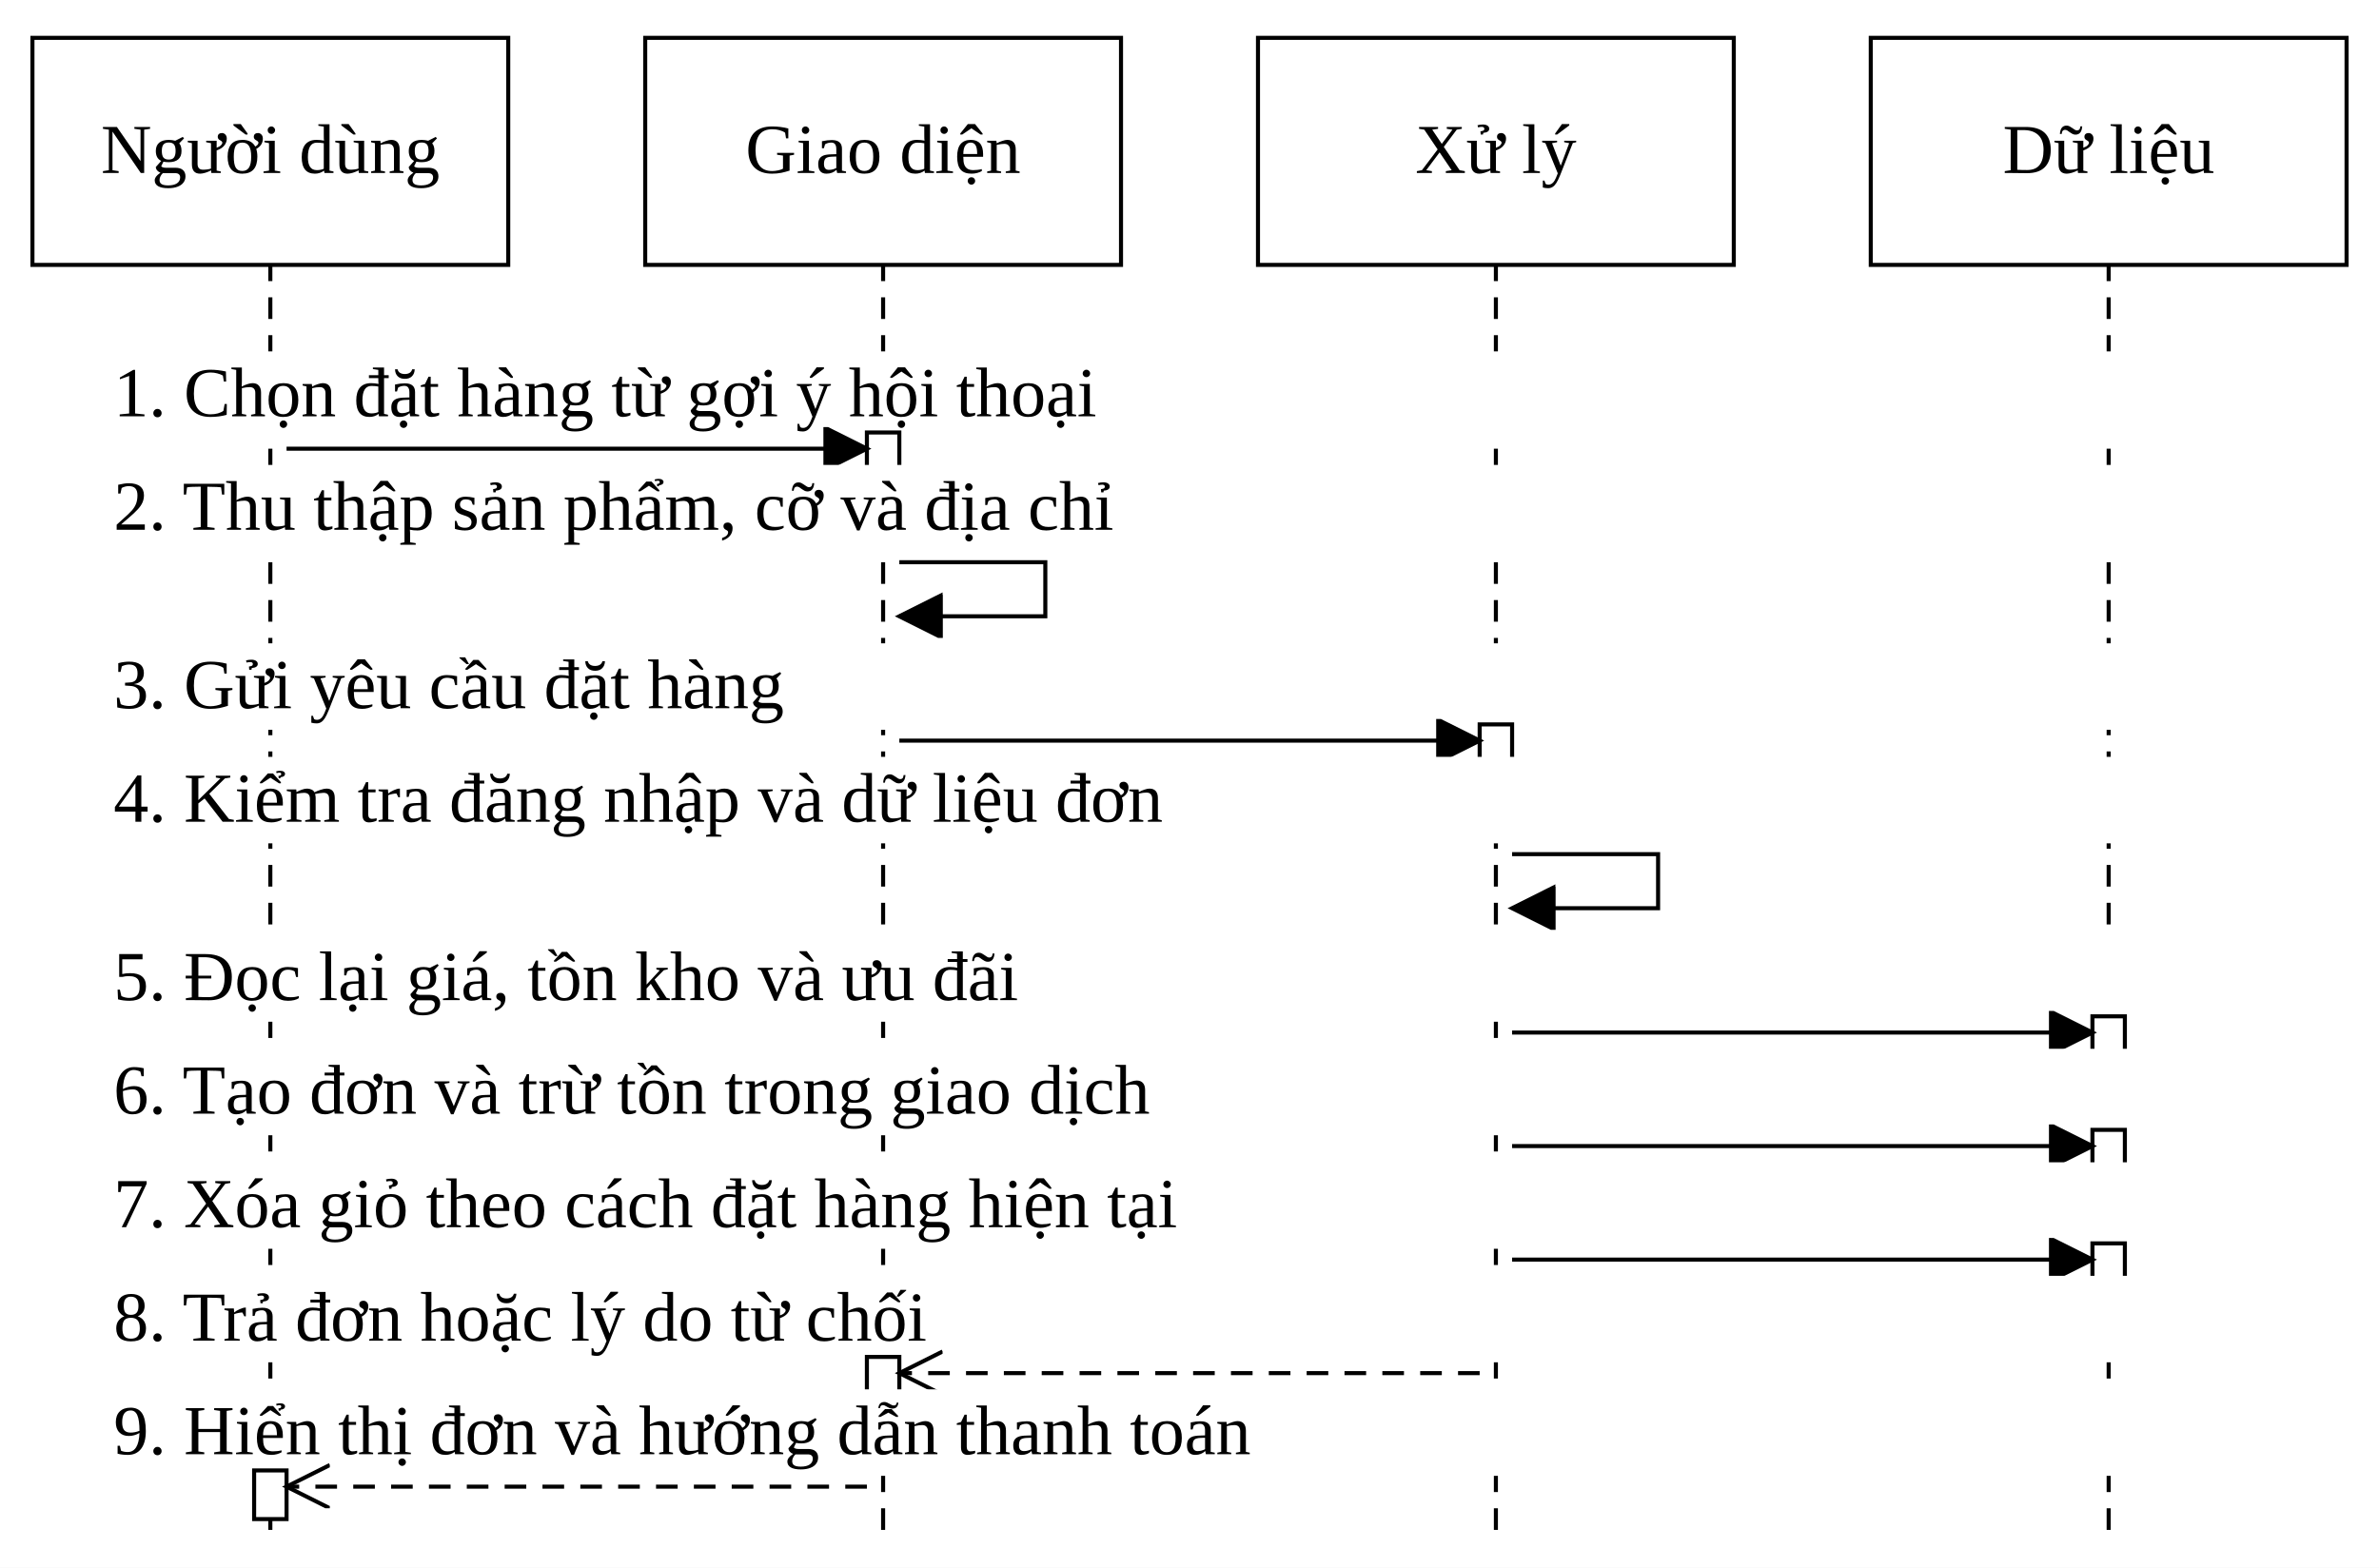
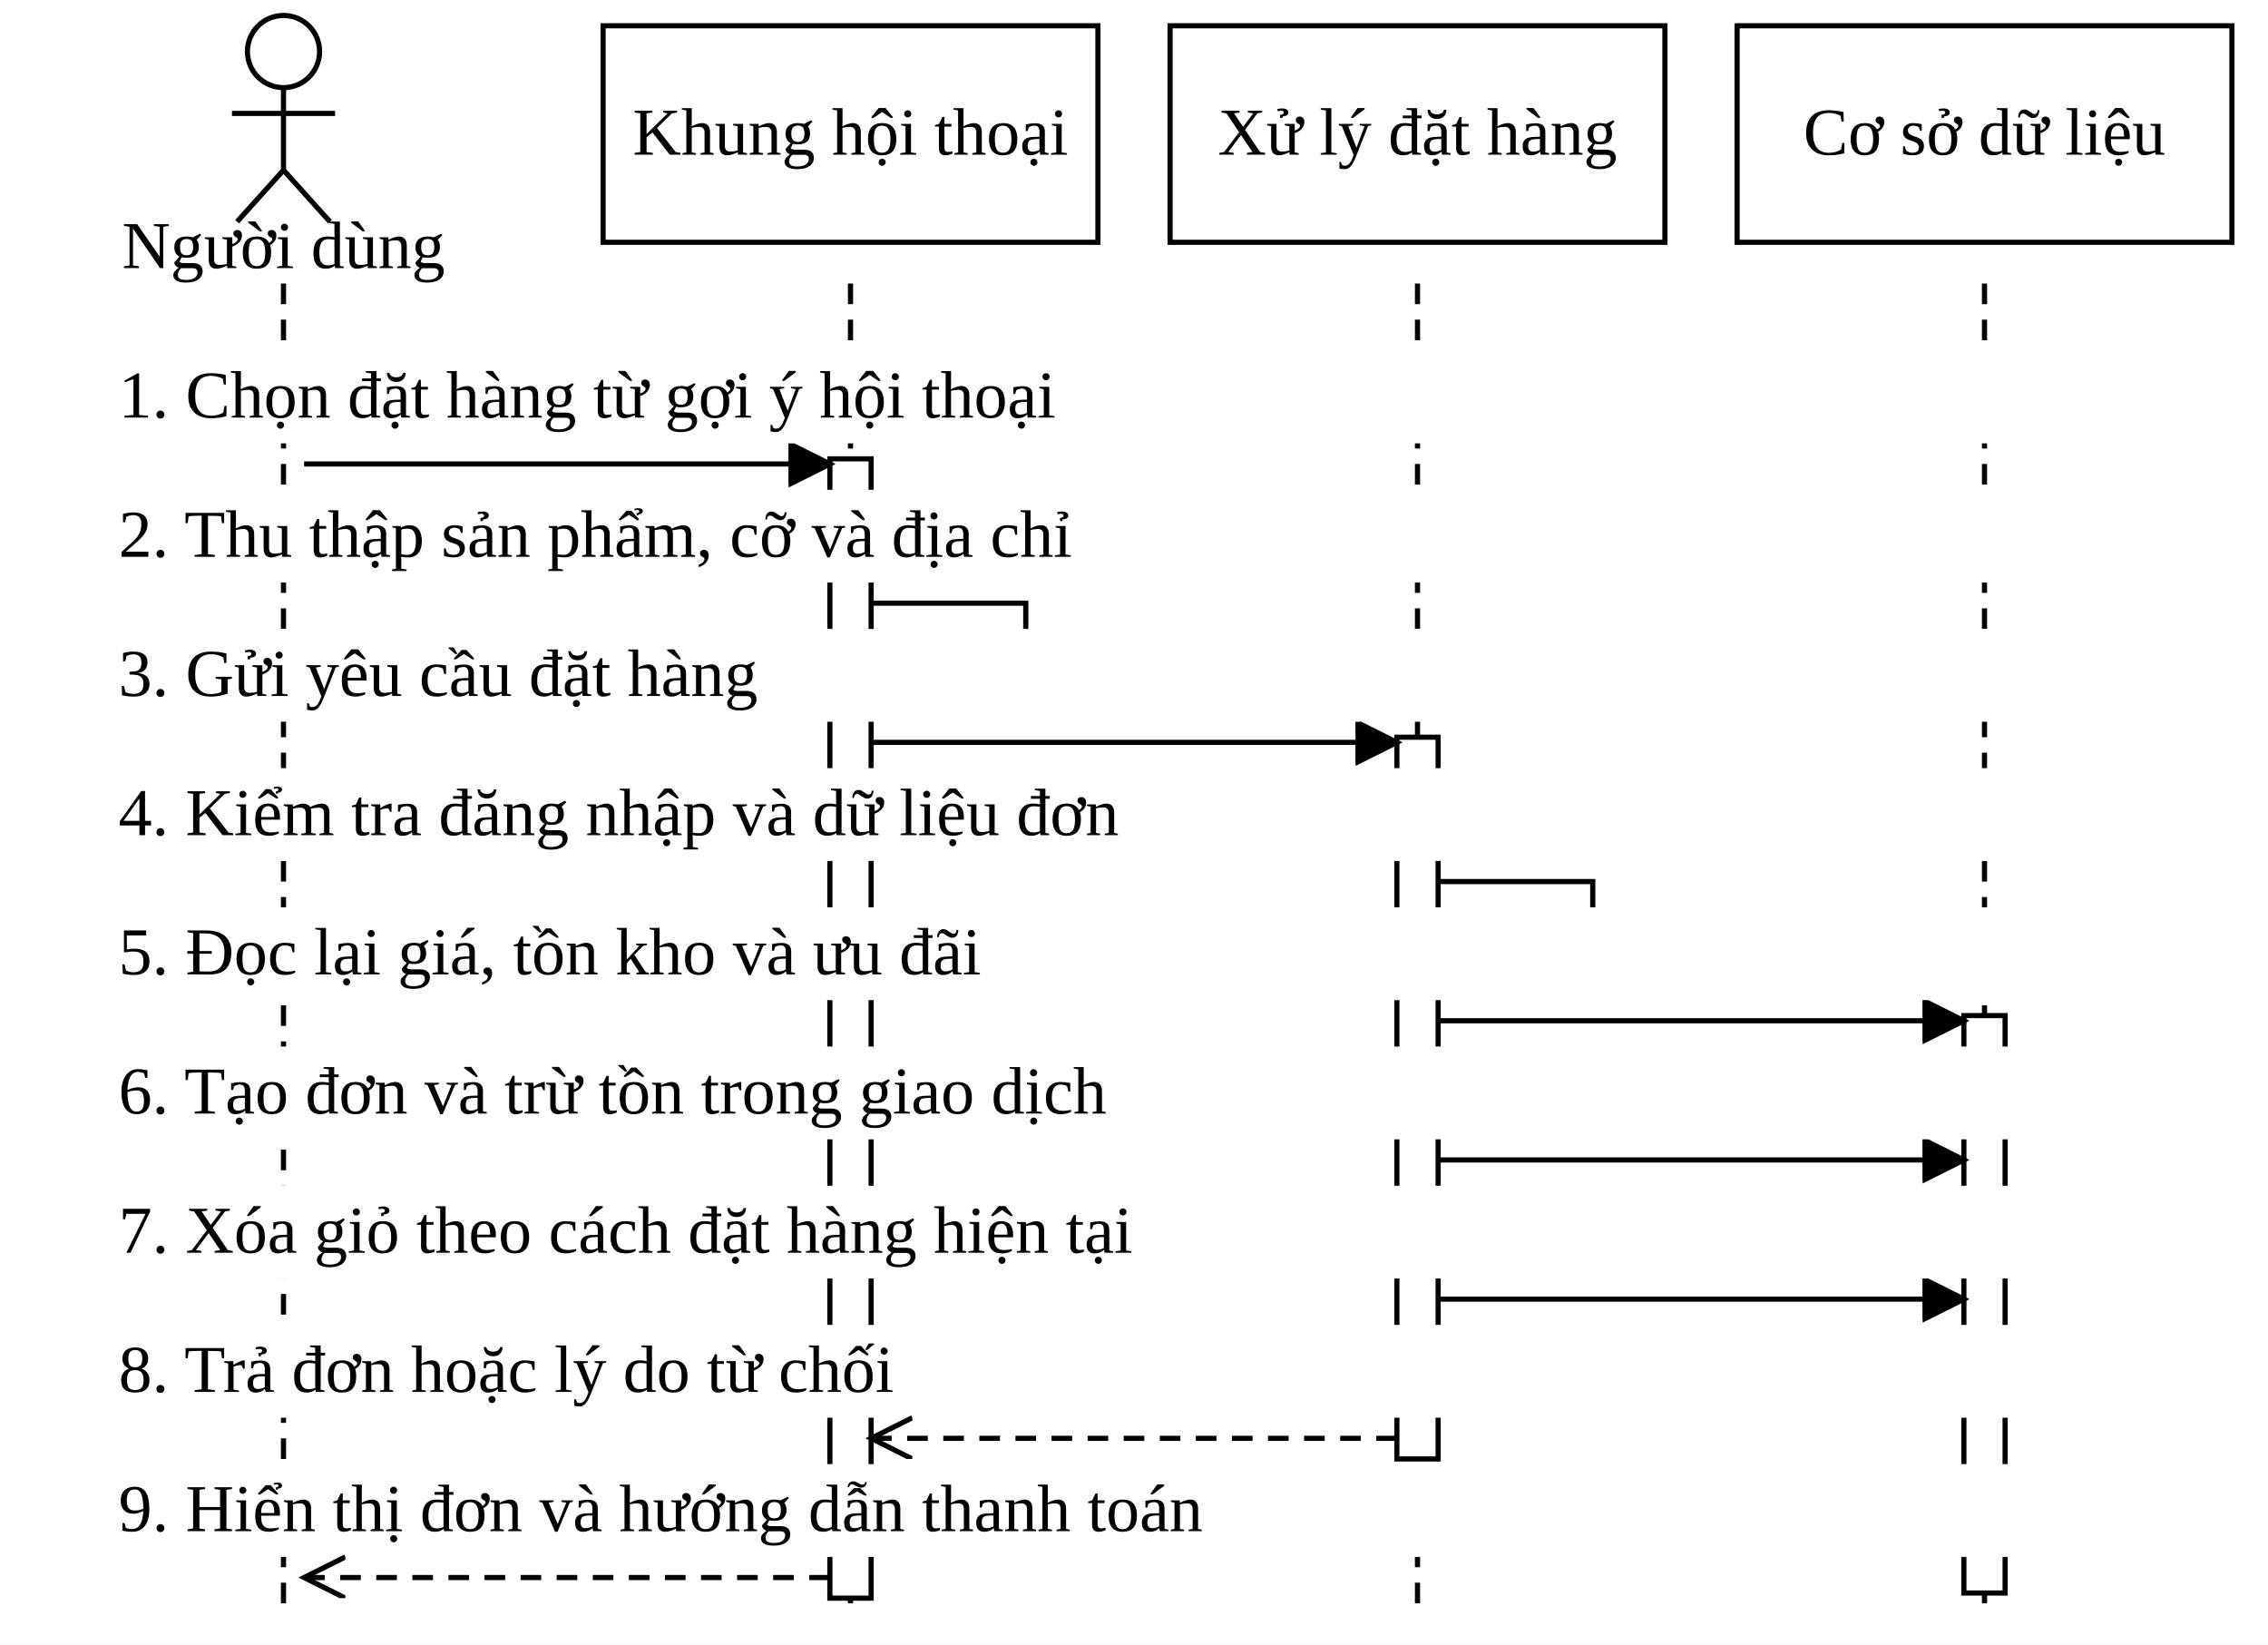
- <svg xmlns="http://www.w3.org/2000/svg" width="440" height="290" viewBox="0 0 440 290">
+ <svg xmlns="http://www.w3.org/2000/svg" width="440" height="319" viewBox="0 0 440 319">
  <rect width="100%" height="100%" fill="white" />
  <defs>
    <marker id="filled" viewBox="0 0 9 9" refX="8" refY="4" markerWidth="9" markerHeight="9" orient="auto" markerUnits="userSpaceOnUse">
-       <path d="M 0 0 L 8 4 L 0 8 Z" fill="black" stroke="black" stroke-width=".75" />
+       <path d="M 0 0 L 8 4 L 0 8 Z" fill="black" stroke="black" stroke-width="1.0" />
    </marker>
    <marker id="open" viewBox="0 0 9 9" refX="8" refY="4" markerWidth="9" markerHeight="9" orient="auto" markerUnits="userSpaceOnUse">
-       <path d="M 0 0 L 8 4 L 0 8" fill="none" stroke="black" stroke-width=".75" />
+       <path d="M 0 0 L 8 4 L 0 8" fill="none" stroke="black" stroke-width="1.0" />
    </marker>
    <marker id="triangle" viewBox="0 0 9 9" refX="8" refY="4" markerWidth="9" markerHeight="9" orient="auto" markerUnits="userSpaceOnUse">
-       <path d="M 0 0 L 8 4 L 0 8 Z" fill="white" stroke="black" stroke-width=".75" />
+       <path d="M 0 0 L 8 4 L 0 8 Z" fill="white" stroke="black" stroke-width="1.0" />
    </marker>
  </defs>
-   <polyline stroke="black" stroke-width=".75" fill="none" stroke-dasharray="4 3" points="50.0,48 50.0,284" />
-   <polyline stroke="black" stroke-width=".75" fill="none" stroke-dasharray="4 3" points="163.333,48 163.333,284" />
-   <polyline stroke="black" stroke-width=".75" fill="none" stroke-dasharray="4 3" points="276.667,48 276.667,284" />
-   <polyline stroke="black" stroke-width=".75" fill="none" stroke-dasharray="4 3" points="390.0,48 390.0,284" />
-   <rect x="16" y="65" width="408" height="16" fill="white" />
-   <text x="21" y="77.0" text-anchor="start" font-family="Times New Roman" font-size="13" font-weight="normal" font-style="normal" fill="black">
-     <tspan x="21" dy="0">1. Chọn đặt hàng từ gợi ý hội thoại</tspan>
+   <polyline stroke="black" stroke-width="1.0" fill="none" stroke-dasharray="4 3" points="55.0,55 55.0,311" />
+   <polyline stroke="black" stroke-width="1.0" fill="none" stroke-dasharray="4 3" points="165.0,55 165.0,311" />
+   <polyline stroke="black" stroke-width="1.0" fill="none" stroke-dasharray="4 3" points="275.0,55 275.0,311" />
+   <polyline stroke="black" stroke-width="1.0" fill="none" stroke-dasharray="4 3" points="385.0,55 385.0,311" />
+   <rect stroke="black" stroke-width="1.0" fill="white" x="271.0" y="143" width="8" height="140" />
+   <rect stroke="black" stroke-width="1.0" fill="white" x="161.0" y="89" width="8" height="221" />
+   <rect stroke="black" stroke-width="1.0" fill="white" x="381.0" y="197" width="8" height="112" />
+   <rect x="18" y="68" width="404" height="18" fill="white" />
+   <text x="23" y="81.0" text-anchor="start" font-family="Times New Roman" font-size="13" font-weight="normal" font-style="normal" fill="black">
+     <tspan x="23" dy="0">1. Chọn đặt hàng từ gợi ý hội thoại</tspan>
  </text>
-   <rect stroke="black" stroke-width=".75" fill="white" x="160.333" y="80" width="6" height="9" />
-   <polyline stroke="black" stroke-width=".75" fill="none" points="53.0,83 160.333,83" marker-end="url(#filled)" />
-   <rect x="16" y="86" width="408" height="16" fill="white" />
-   <text x="21" y="98.0" text-anchor="start" font-family="Times New Roman" font-size="13" font-weight="normal" font-style="normal" fill="black">
-     <tspan x="21" dy="0">2. Thu thập sản phẩm, cỡ và địa chỉ</tspan>
+   <polyline stroke="black" stroke-width="1.0" fill="none" points="59.0,90 161.0,90" marker-end="url(#filled)" />
+   <rect x="18" y="95" width="404" height="18" fill="white" />
+   <text x="23" y="108.0" text-anchor="start" font-family="Times New Roman" font-size="13" font-weight="normal" font-style="normal" fill="black">
+     <tspan x="23" dy="0">2. Thu thập sản phẩm, cỡ và địa chỉ</tspan>
  </text>
-   <polyline stroke="black" stroke-width=".75" fill="none" points="166.333,104 193.333,104 193.333,114 166.333,114" marker-end="url(#filled)" />
-   <rect x="16" y="119" width="408" height="16" fill="white" />
-   <text x="21" y="131.0" text-anchor="start" font-family="Times New Roman" font-size="13" font-weight="normal" font-style="normal" fill="black">
-     <tspan x="21" dy="0">3. Gửi yêu cầu đặt hàng</tspan>
+   <polyline stroke="black" stroke-width="1.0" fill="none" points="169.0,117 199.0,117 199.0,129 170.0,129" marker-end="url(#filled)" />
+   <rect x="18" y="122" width="404" height="18" fill="white" />
+   <text x="23" y="135.0" text-anchor="start" font-family="Times New Roman" font-size="13" font-weight="normal" font-style="normal" fill="black">
+     <tspan x="23" dy="0">3. Gửi yêu cầu đặt hàng</tspan>
  </text>
-   <rect stroke="black" stroke-width=".75" fill="white" x="273.667" y="134" width="6" height="9" />
-   <polyline stroke="black" stroke-width=".75" fill="none" points="166.333,137 273.667,137" marker-end="url(#filled)" />
-   <rect x="16" y="140" width="408" height="16" fill="white" />
-   <text x="21" y="152.0" text-anchor="start" font-family="Times New Roman" font-size="13" font-weight="normal" font-style="normal" fill="black">
-     <tspan x="21" dy="0">4. Kiểm tra đăng nhập và dữ liệu đơn</tspan>
+   <polyline stroke="black" stroke-width="1.0" fill="none" points="169.0,144 271.0,144" marker-end="url(#filled)" />
+   <rect x="18" y="149" width="404" height="18" fill="white" />
+   <text x="23" y="162.0" text-anchor="start" font-family="Times New Roman" font-size="13" font-weight="normal" font-style="normal" fill="black">
+     <tspan x="23" dy="0">4. Kiểm tra đăng nhập và dữ liệu đơn</tspan>
  </text>
-   <polyline stroke="black" stroke-width=".75" fill="none" points="279.667,158 306.667,158 306.667,168 279.667,168" marker-end="url(#filled)" />
-   <rect x="16" y="173" width="408" height="16" fill="white" />
-   <text x="21" y="185.0" text-anchor="start" font-family="Times New Roman" font-size="13" font-weight="normal" font-style="normal" fill="black">
-     <tspan x="21" dy="0">5. Đọc lại giá, tồn kho và ưu đãi</tspan>
+   <polyline stroke="black" stroke-width="1.0" fill="none" points="279.0,171 309.0,171 309.0,183 280.0,183" marker-end="url(#filled)" />
+   <rect x="18" y="176" width="404" height="18" fill="white" />
+   <text x="23" y="189.0" text-anchor="start" font-family="Times New Roman" font-size="13" font-weight="normal" font-style="normal" fill="black">
+     <tspan x="23" dy="0">5. Đọc lại giá, tồn kho và ưu đãi</tspan>
  </text>
-   <rect stroke="black" stroke-width=".75" fill="white" x="387.0" y="188" width="6" height="9" />
-   <polyline stroke="black" stroke-width=".75" fill="none" points="279.667,191 387.0,191" marker-end="url(#filled)" />
-   <rect x="16" y="194" width="408" height="16" fill="white" />
-   <text x="21" y="206.0" text-anchor="start" font-family="Times New Roman" font-size="13" font-weight="normal" font-style="normal" fill="black">
-     <tspan x="21" dy="0">6. Tạo đơn và trừ tồn trong giao dịch</tspan>
+   <polyline stroke="black" stroke-width="1.0" fill="none" points="279.0,198 381.0,198" marker-end="url(#filled)" />
+   <rect x="18" y="203" width="404" height="18" fill="white" />
+   <text x="23" y="216.0" text-anchor="start" font-family="Times New Roman" font-size="13" font-weight="normal" font-style="normal" fill="black">
+     <tspan x="23" dy="0">6. Tạo đơn và trừ tồn trong giao dịch</tspan>
  </text>
-   <rect stroke="black" stroke-width=".75" fill="white" x="387.0" y="209" width="6" height="9" />
-   <polyline stroke="black" stroke-width=".75" fill="none" points="279.667,212 387.0,212" marker-end="url(#filled)" />
-   <rect x="16" y="215" width="408" height="16" fill="white" />
-   <text x="21" y="227.0" text-anchor="start" font-family="Times New Roman" font-size="13" font-weight="normal" font-style="normal" fill="black">
-     <tspan x="21" dy="0">7. Xóa giỏ theo cách đặt hàng hiện tại</tspan>
+   <polyline stroke="black" stroke-width="1.0" fill="none" points="279.0,225 381.0,225" marker-end="url(#filled)" />
+   <rect x="18" y="230" width="404" height="18" fill="white" />
+   <text x="23" y="243.0" text-anchor="start" font-family="Times New Roman" font-size="13" font-weight="normal" font-style="normal" fill="black">
+     <tspan x="23" dy="0">7. Xóa giỏ theo cách đặt hàng hiện tại</tspan>
  </text>
-   <rect stroke="black" stroke-width=".75" fill="white" x="387.0" y="230" width="6" height="9" />
-   <polyline stroke="black" stroke-width=".75" fill="none" points="279.667,233 387.0,233" marker-end="url(#filled)" />
-   <rect x="16" y="236" width="408" height="16" fill="white" />
-   <text x="21" y="248.0" text-anchor="start" font-family="Times New Roman" font-size="13" font-weight="normal" font-style="normal" fill="black">
-     <tspan x="21" dy="0">8. Trả đơn hoặc lý do từ chối</tspan>
+   <polyline stroke="black" stroke-width="1.0" fill="none" points="279.0,252 381.0,252" marker-end="url(#filled)" />
+   <rect x="18" y="257" width="404" height="18" fill="white" />
+   <text x="23" y="270.0" text-anchor="start" font-family="Times New Roman" font-size="13" font-weight="normal" font-style="normal" fill="black">
+     <tspan x="23" dy="0">8. Trả đơn hoặc lý do từ chối</tspan>
  </text>
-   <rect stroke="black" stroke-width=".75" fill="white" x="160.333" y="251" width="6" height="9" />
-   <polyline stroke="black" stroke-width=".75" fill="none" stroke-dasharray="4 3" points="273.667,254 166.333,254" marker-end="url(#open)" />
-   <rect x="16" y="257" width="408" height="16" fill="white" />
-   <text x="21" y="269.0" text-anchor="start" font-family="Times New Roman" font-size="13" font-weight="normal" font-style="normal" fill="black">
-     <tspan x="21" dy="0">9. Hiển thị đơn và hướng dẫn thanh toán</tspan>
+   <polyline stroke="black" stroke-width="1.0" fill="none" stroke-dasharray="4 3" points="271.0,279 169.0,279" marker-end="url(#open)" />
+   <rect x="18" y="284" width="404" height="18" fill="white" />
+   <text x="23" y="297.0" text-anchor="start" font-family="Times New Roman" font-size="13" font-weight="normal" font-style="normal" fill="black">
+     <tspan x="23" dy="0">9. Hiển thị đơn và hướng dẫn thanh toán</tspan>
  </text>
-   <rect stroke="black" stroke-width=".75" fill="white" x="47.0" y="272" width="6" height="9" />
-   <polyline stroke="black" stroke-width=".75" fill="none" stroke-dasharray="4 3" points="160.333,275 53.0,275" marker-end="url(#open)" />
-   <rect stroke="black" stroke-width=".75" fill="white" x="6.0" y="7" width="88" height="42" />
-   <text x="50.0" y="32.0" text-anchor="middle" font-family="Times New Roman" font-size="13" font-weight="normal" font-style="normal" fill="black">
-     <tspan x="50.0" dy="0">Người dùng</tspan>
+   <polyline stroke="black" stroke-width="1.0" fill="none" stroke-dasharray="4 3" points="161.0,306 59.0,306" marker-end="url(#open)" />
+   <ellipse stroke="black" stroke-width="1.0" fill="white" cx="55.0" cy="10.0" rx="7.0" ry="7.0" />
+   <polyline stroke="black" stroke-width="1.0" fill="none" points="55.0,17 55.0,33" />
+   <polyline stroke="black" stroke-width="1.0" fill="none" points="45.0,22 65.0,22" />
+   <polyline stroke="black" stroke-width="1.0" fill="none" points="55.0,33 46.0,43" />
+   <polyline stroke="black" stroke-width="1.0" fill="none" points="55.0,33 64.0,43" />
+   <text x="55.0" y="52.0" text-anchor="middle" font-family="Times New Roman" font-size="13" font-weight="normal" font-style="normal" fill="black">
+     <tspan x="55.0" dy="0">Người dùng</tspan>
  </text>
-   <rect stroke="black" stroke-width=".75" fill="white" x="119.333" y="7" width="88" height="42" />
-   <text x="163.333" y="32.0" text-anchor="middle" font-family="Times New Roman" font-size="13" font-weight="normal" font-style="normal" fill="black">
-     <tspan x="163.333" dy="0">Giao diện</tspan>
+   <rect stroke="black" stroke-width="1.0" fill="white" x="117.0" y="5" width="96" height="42" />
+   <text x="165.0" y="30.0" text-anchor="middle" font-family="Times New Roman" font-size="13" font-weight="normal" font-style="normal" fill="black">
+     <tspan x="165.0" dy="0">Khung hội thoại</tspan>
  </text>
-   <rect stroke="black" stroke-width=".75" fill="white" x="232.667" y="7" width="88" height="42" />
-   <text x="276.667" y="32.0" text-anchor="middle" font-family="Times New Roman" font-size="13" font-weight="normal" font-style="normal" fill="black">
-     <tspan x="276.667" dy="0">Xử lý</tspan>
+   <rect stroke="black" stroke-width="1.0" fill="white" x="227.0" y="5" width="96" height="42" />
+   <text x="275.0" y="30.0" text-anchor="middle" font-family="Times New Roman" font-size="13" font-weight="normal" font-style="normal" fill="black">
+     <tspan x="275.0" dy="0">Xử lý đặt hàng</tspan>
  </text>
-   <rect stroke="black" stroke-width=".75" fill="white" x="346.0" y="7" width="88" height="42" />
-   <text x="390.0" y="32.0" text-anchor="middle" font-family="Times New Roman" font-size="13" font-weight="normal" font-style="normal" fill="black">
-     <tspan x="390.0" dy="0">Dữ liệu</tspan>
+   <rect stroke="black" stroke-width="1.0" fill="white" x="337.0" y="5" width="96" height="42" />
+   <text x="385.0" y="30.0" text-anchor="middle" font-family="Times New Roman" font-size="13" font-weight="normal" font-style="normal" fill="black">
+     <tspan x="385.0" dy="0">Cơ sở dữ liệu</tspan>
  </text>
</svg>
